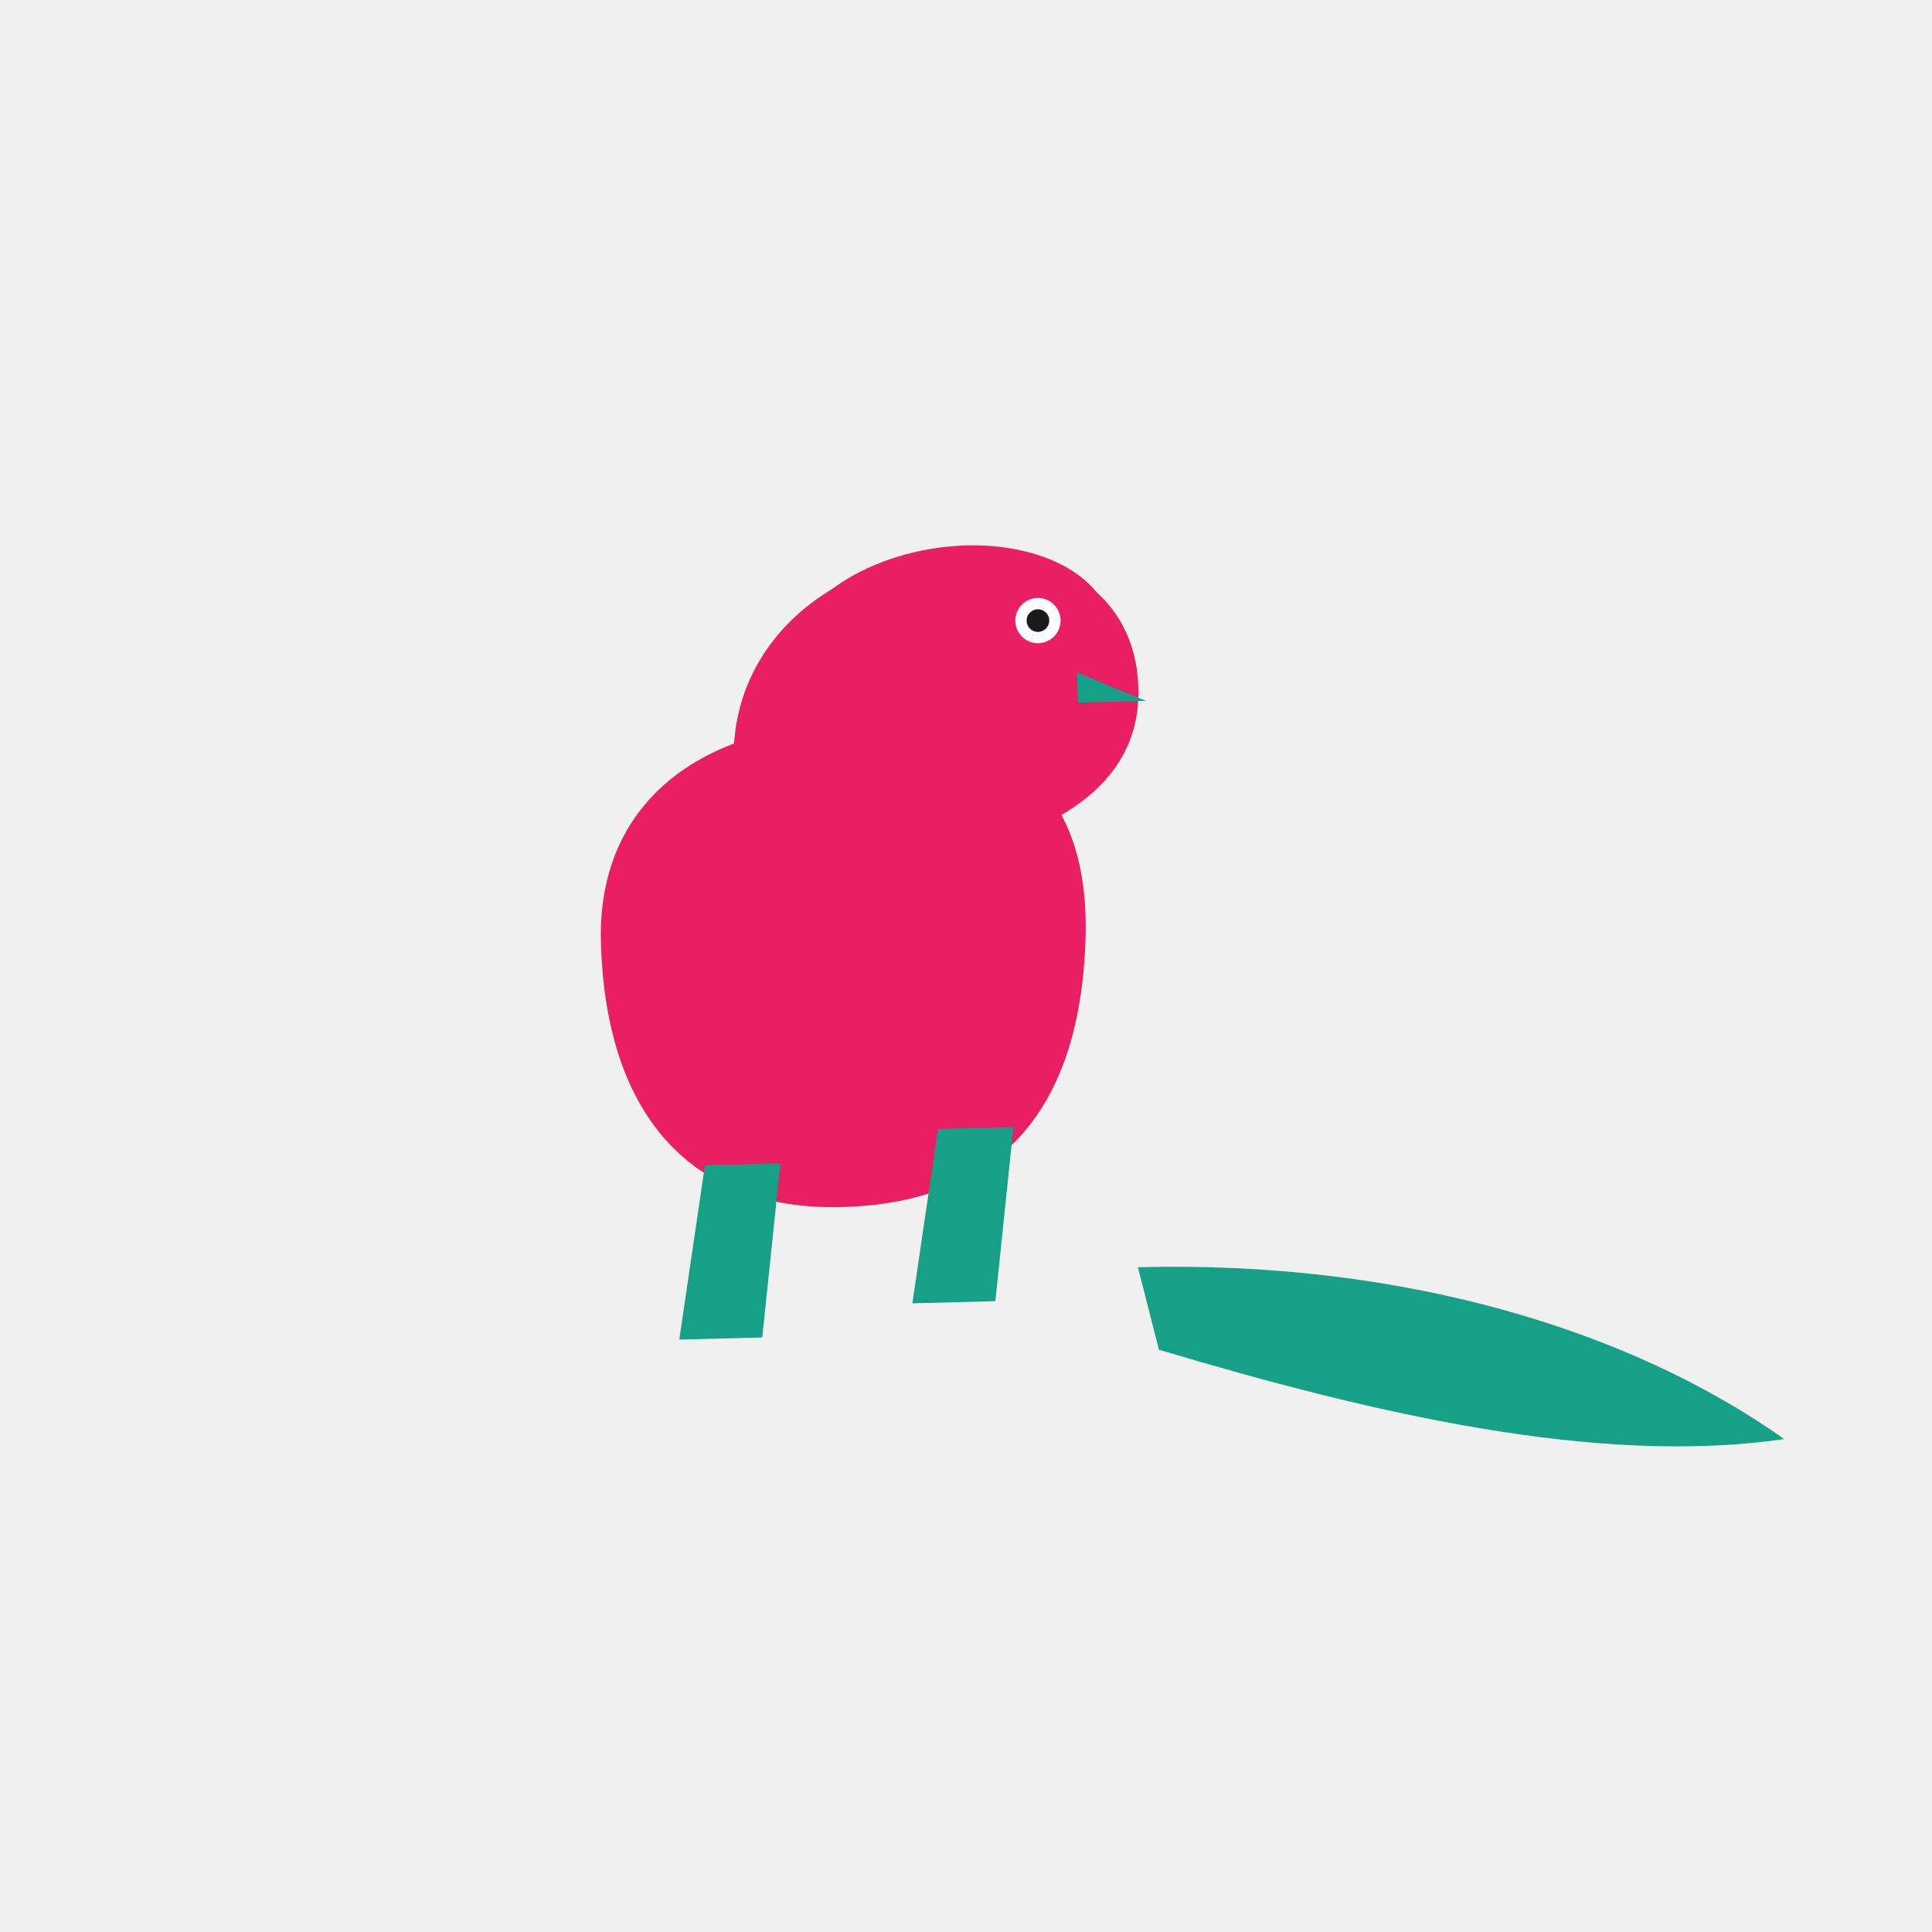
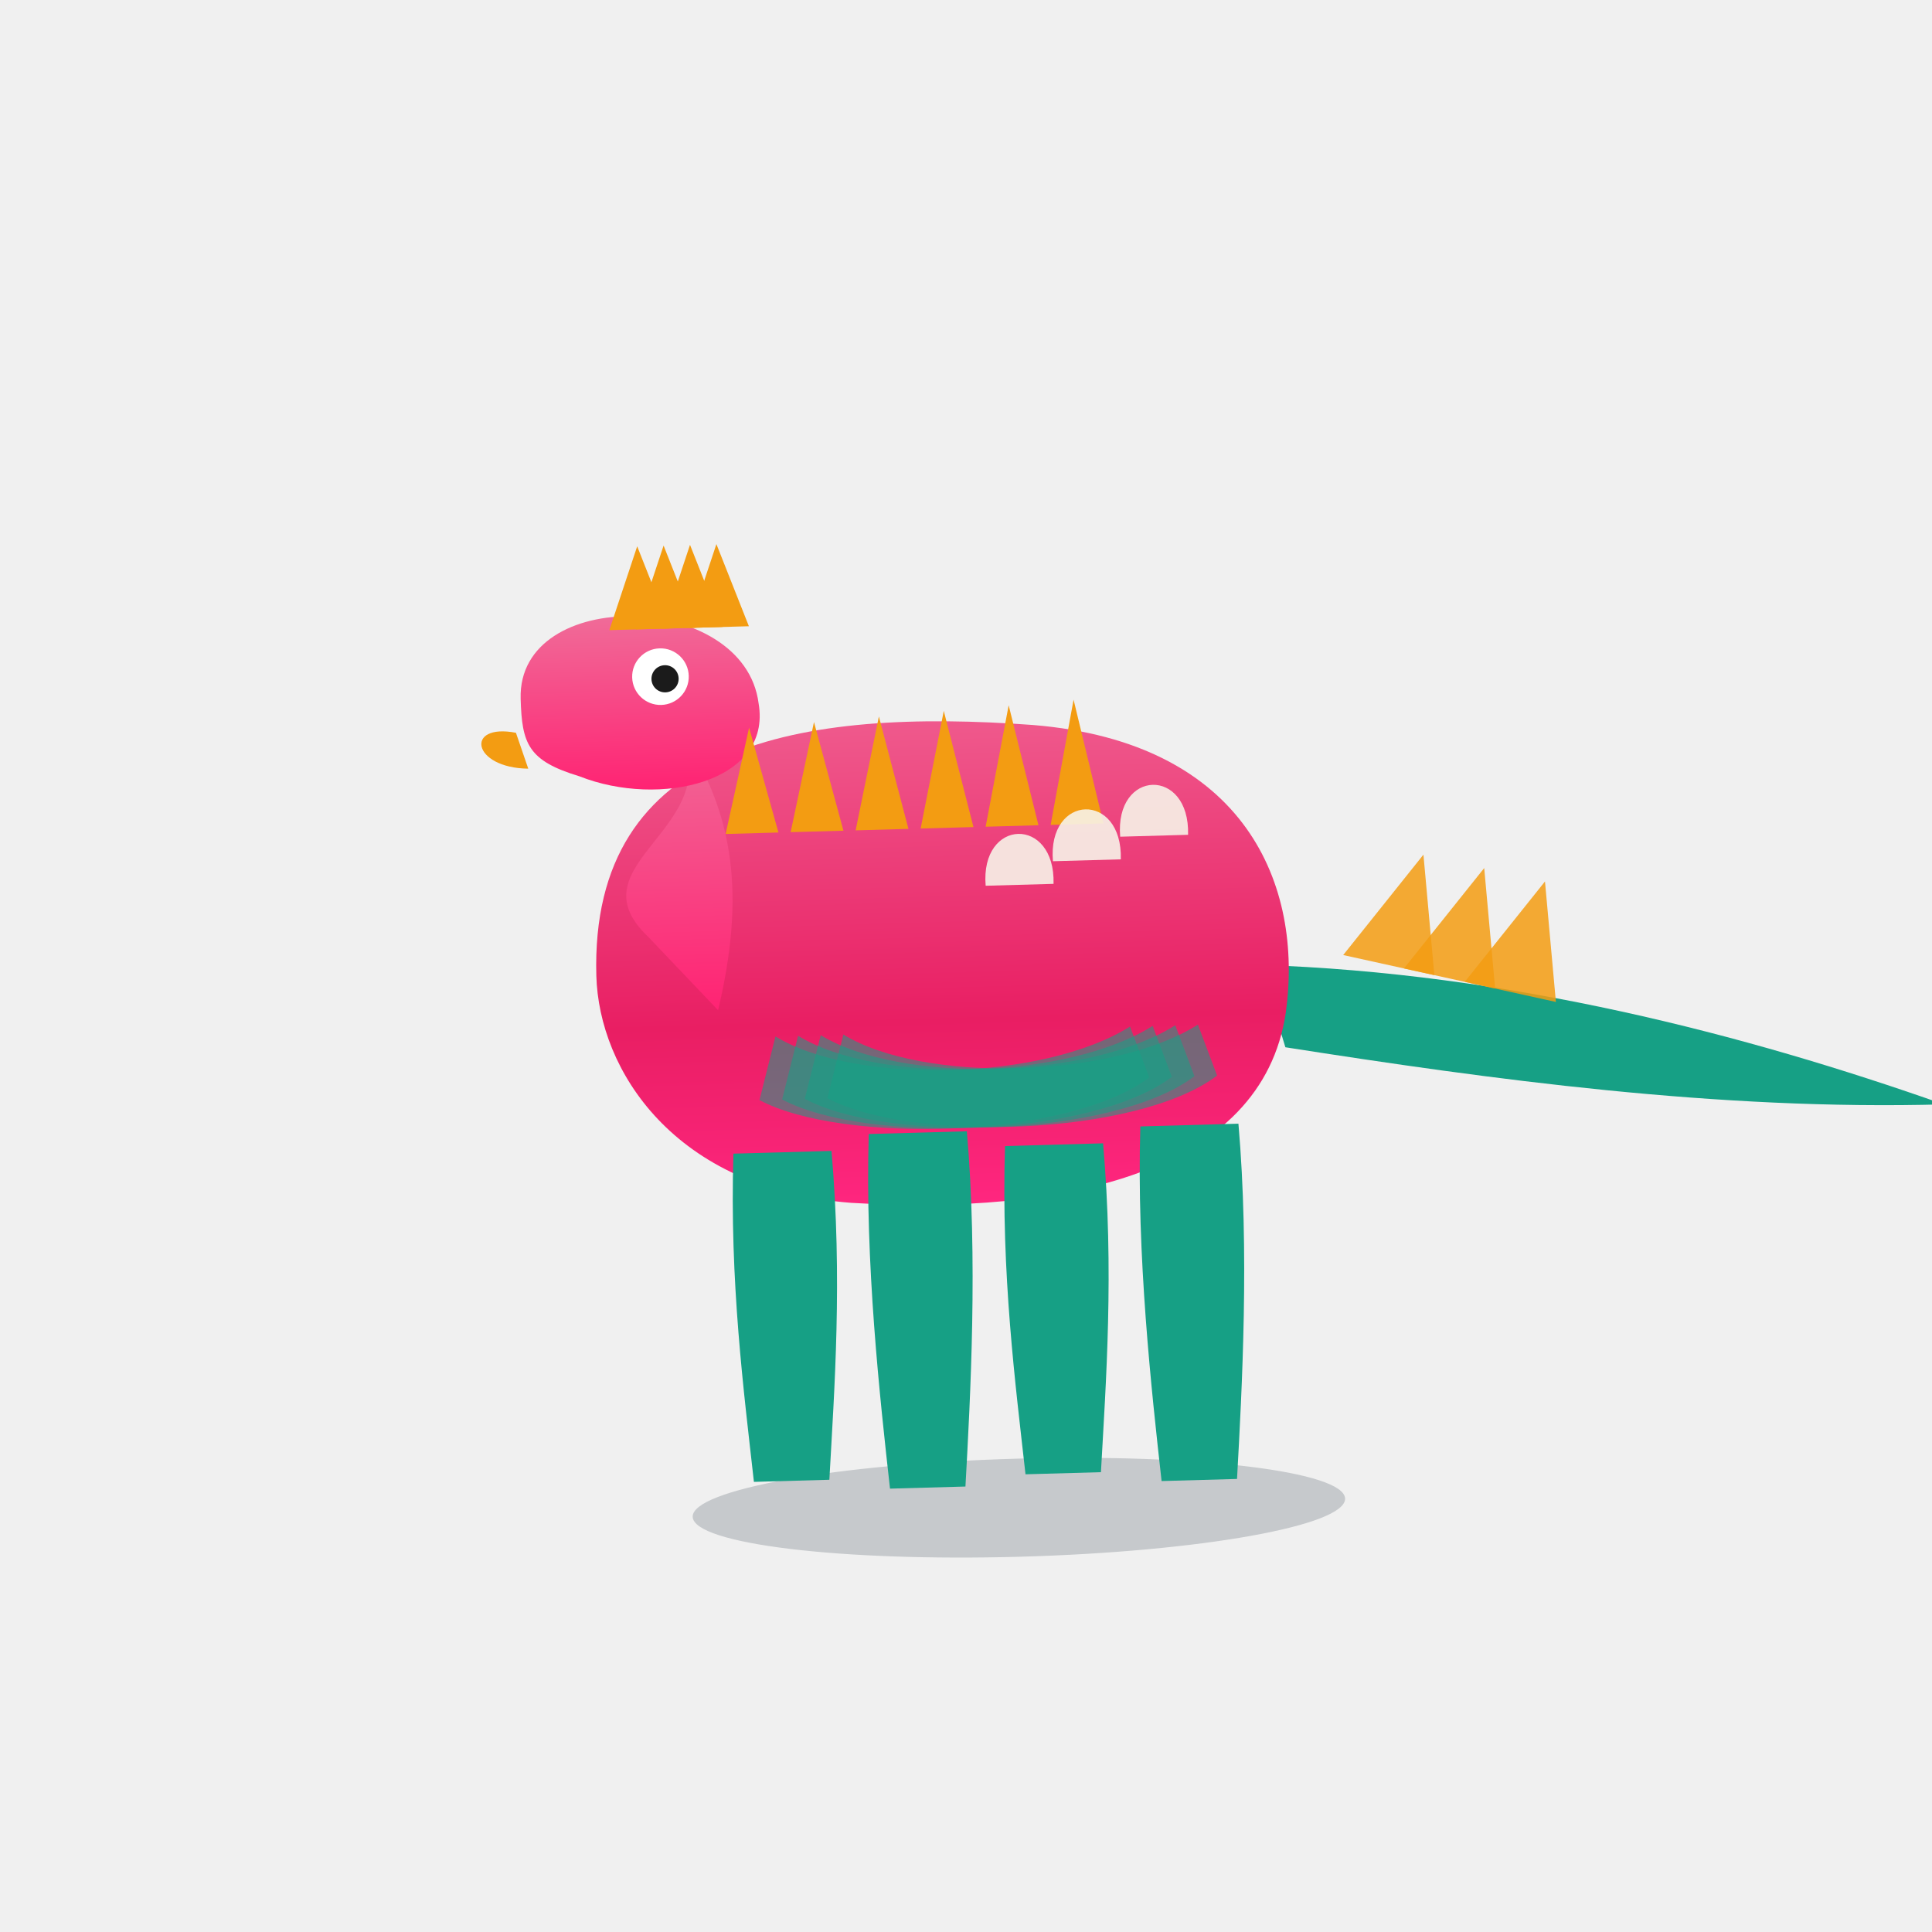
<svg xmlns="http://www.w3.org/2000/svg" viewBox="0 0 512 512" width="512" height="512" fill="none" role="img" aria-label="dino-maiasaura">
-   <g transform="translate(0 -3) rotate(-1.5 256 280)">
-     <path d="M300 340 C 370 340 430 360 470 390 C 420 396 360 380 305 362 Z" fill="#16a085" />
-     <path d="M160 250 C 160 212 190 192 232 194 C 275 196 292 218 288 258 C 284 300 262 322 222 322 C 182 322 160 296 160 250 Z" fill="#e91e63" />
-     <path d="M198 216 C 190 182 214 154 250 150 C 286 146 306 164 304 190 C 302 214 278 226 248 230 Z" fill="#e91e63" />
-     <ellipse cx="254" cy="176" rx="44" ry="28" fill="#e91e63" transform="rotate(-8 254 176)" />
-     <circle cx="278" cy="168" r="6" fill="#ffffff" />
-     <circle cx="278" cy="168" r="3" fill="#1b1b1b" />
-     <path d="M288 182 L 306 190 L 288 190 Z" fill="#16a085" />
-     <path d="M186 306 L 178 352 L 200 352 L 206 306 Z" fill="#16a085" transform="translate(0 4)" />
-     <path d="M248 306 L 240 352 L 262 352 L 268 306 Z" fill="#16a085" transform="translate(0 -4)" />
+   <defs>
+     <linearGradient id="gb-dino-maiasaura" x1="0" y1="0" x2="0" y2="1">
+       <stop offset="0" stop-color="#ef598c" />
+       <stop offset="0.62" stop-color="#e91e63" />
+       <stop offset="1" stop-color="#ff267f" />
+     </linearGradient>
+     <linearGradient id="gh-dino-maiasaura" x1="0" y1="0" x2="0" y2="1">
+       <stop offset="0" stop-color="#f06b98" />
+       <stop offset="1" stop-color="#ff2373" />
+     </linearGradient>
+   </defs>
+   <g transform="translate(0 -4) rotate(-1.6 252 260)">
+     <ellipse cx="266" cy="404" rx="86.48" ry="13" fill="#0b1b2a" fill-opacity="0.18" />
+     <path d="M 334 262 C 400 266, 462 284, 514 304 C 454 304, 394 294, 340 284 Z" fill="#16a085" />
+     <path d="M 158 260 C 158 198, 214.4 190.56, 275.5 196.76 C 331.9 202.96, 346 241.4, 340.36 274.88 C 332.84 317.04, 280.2 326.96, 223.8 322 C 176.8 317.04, 158 284.8, 158 260 Z" fill="url(#gb-dino-maiasaura)" />
+     <path d="M 172 250 C 152 230, 194 222, 182 196 C 196 218, 198 240, 190 270 Z" fill="url(#gh-dino-maiasaura)" />
+     <path d="M 140 186 C 140 156, 200 159, 203 189 C 206 210, 176 216, 155 207 C 141.5 202.5, 140 198, 140 186 Z" fill="url(#gh-dino-maiasaura)" />
+     <path d="M 138.5 195 C 125 192, 126.5 204, 141.5 204.6 Z" fill="#f39c12" />
+     <path d="M 169.7 181.2 a 7.5 7.5 0 1 0 15 0 a 7.5 7.5 0 1 0 -15 0 Z" fill="#ffffff" />
+     <path d="M 174.8 181.8 a 3.6 3.6 0 1 0 7.2 0 a 3.6 3.6 0 1 0 -7.2 0 Z" fill="#1b1b1b" />
+     <path d="M 193 308.1 C 191 342.1, 194 371.2, 196 395.2 L 216 395.2 C 218 371.2, 221 342.1, 219 308.1 Z" fill="#16a085" />
+     <path d="M 229 303.9 C 227 337.9, 230 374, 232 398 L 252 398 C 254 374, 257 337.9, 255 303.9 Z" fill="#16a085" />
+     <path d="M 265 308.1 C 263 342.1, 266 371.2, 268 395.2 L 288 395.2 C 290 371.2, 293 342.1, 291 308.1 Z" fill="#16a085" />
+     <path d="M 301 303.9 C 299 337.9, 302 374, 304 398 L 324 398 C 326 374, 329 337.9, 327 303.9 Z" fill="#16a085" />
+     <path d="M 193.3 223.36 L 200.3 195.36 L 207.3 223.36 Z" fill="#f39c12" />
+     <path d="M 210.533 223.36 L 217.533 194.36 L 224.533 223.36 Z" fill="#f39c12" />
+     <path d="M 227.767 223.36 L 234.767 193.36 L 241.767 223.36 Z" fill="#f39c12" />
+     <path d="M 245 223.36 L 252 192.36 L 259 223.36 Z" fill="#f39c12" />
+     <path d="M 262.233 223.36 L 269.233 191.36 L 276.233 223.36 Z" fill="#f39c12" />
+     <path d="M 279.467 223.36 L 286.467 190.36 L 293.467 223.36 Z" fill="#f39c12" />
+     <path d="M 164 168.5 L 172 146.5 L 180 168.5 Z" fill="#f39c12" />
+     <path d="M 171 168.5 L 179 146.5 L 187 168.5 Z" fill="#f39c12" />
+     <path d="M 178 168.5 L 186 146.5 L 194 168.5 Z" fill="#f39c12" />
+     <path d="M 185 168.5 L 193 146.5 L 201 168.5 Z" fill="#f39c12" />
+     <path d="M 200.3 294.1 C 222 306.5, 282 306.5, 303.7 291 L 299 277.36 C 276 291, 226 291, 205 277.36 Z" fill="#16a085" fill-opacity="0.55" />
+     <path d="M 206.3 294.1 C 228 306.5, 288 306.5, 309.7 291 L 305 277.36 C 282 291, 232 291, 211 277.36 Z" fill="#16a085" fill-opacity="0.55" />
+     <path d="M 212.3 294.1 C 234 306.5, 294 306.5, 315.7 291 L 311 277.36 C 288 291, 238 291, 217 277.36 Z" fill="#16a085" fill-opacity="0.55" />
+     <path d="M 218.3 294.1 C 240 306.5, 300 306.5, 321.7 291 L 317 277.36 C 294 291, 244 291, 223 277.36 Z" fill="#16a085" fill-opacity="0.55" />
+     <path d="M 356 260 L 378 234 L 380 266 Z" fill="#f39c12" fill-opacity="0.85" />
+     <path d="M 372 264 L 394 238 L 396 270 Z" fill="#f39c12" fill-opacity="0.85" />
+     <path d="M 388 268 L 410 242 L 412 274 Z" fill="#f39c12" fill-opacity="0.85" />
+     <path d="M 261.8 239 C 260.8 221, 280.8 221, 279.8 239 Z" fill="#f7f3e8" fill-opacity="0.9" />
+     <path d="M 279.8 233 C 278.8 215, 298.8 215, 297.8 233 Z" fill="#f7f3e8" fill-opacity="0.9" />
+     <path d="M 297.8 227 C 296.8 209, 316.8 209, 315.8 227 Z" fill="#f7f3e8" fill-opacity="0.9" />
  </g>
</svg>
